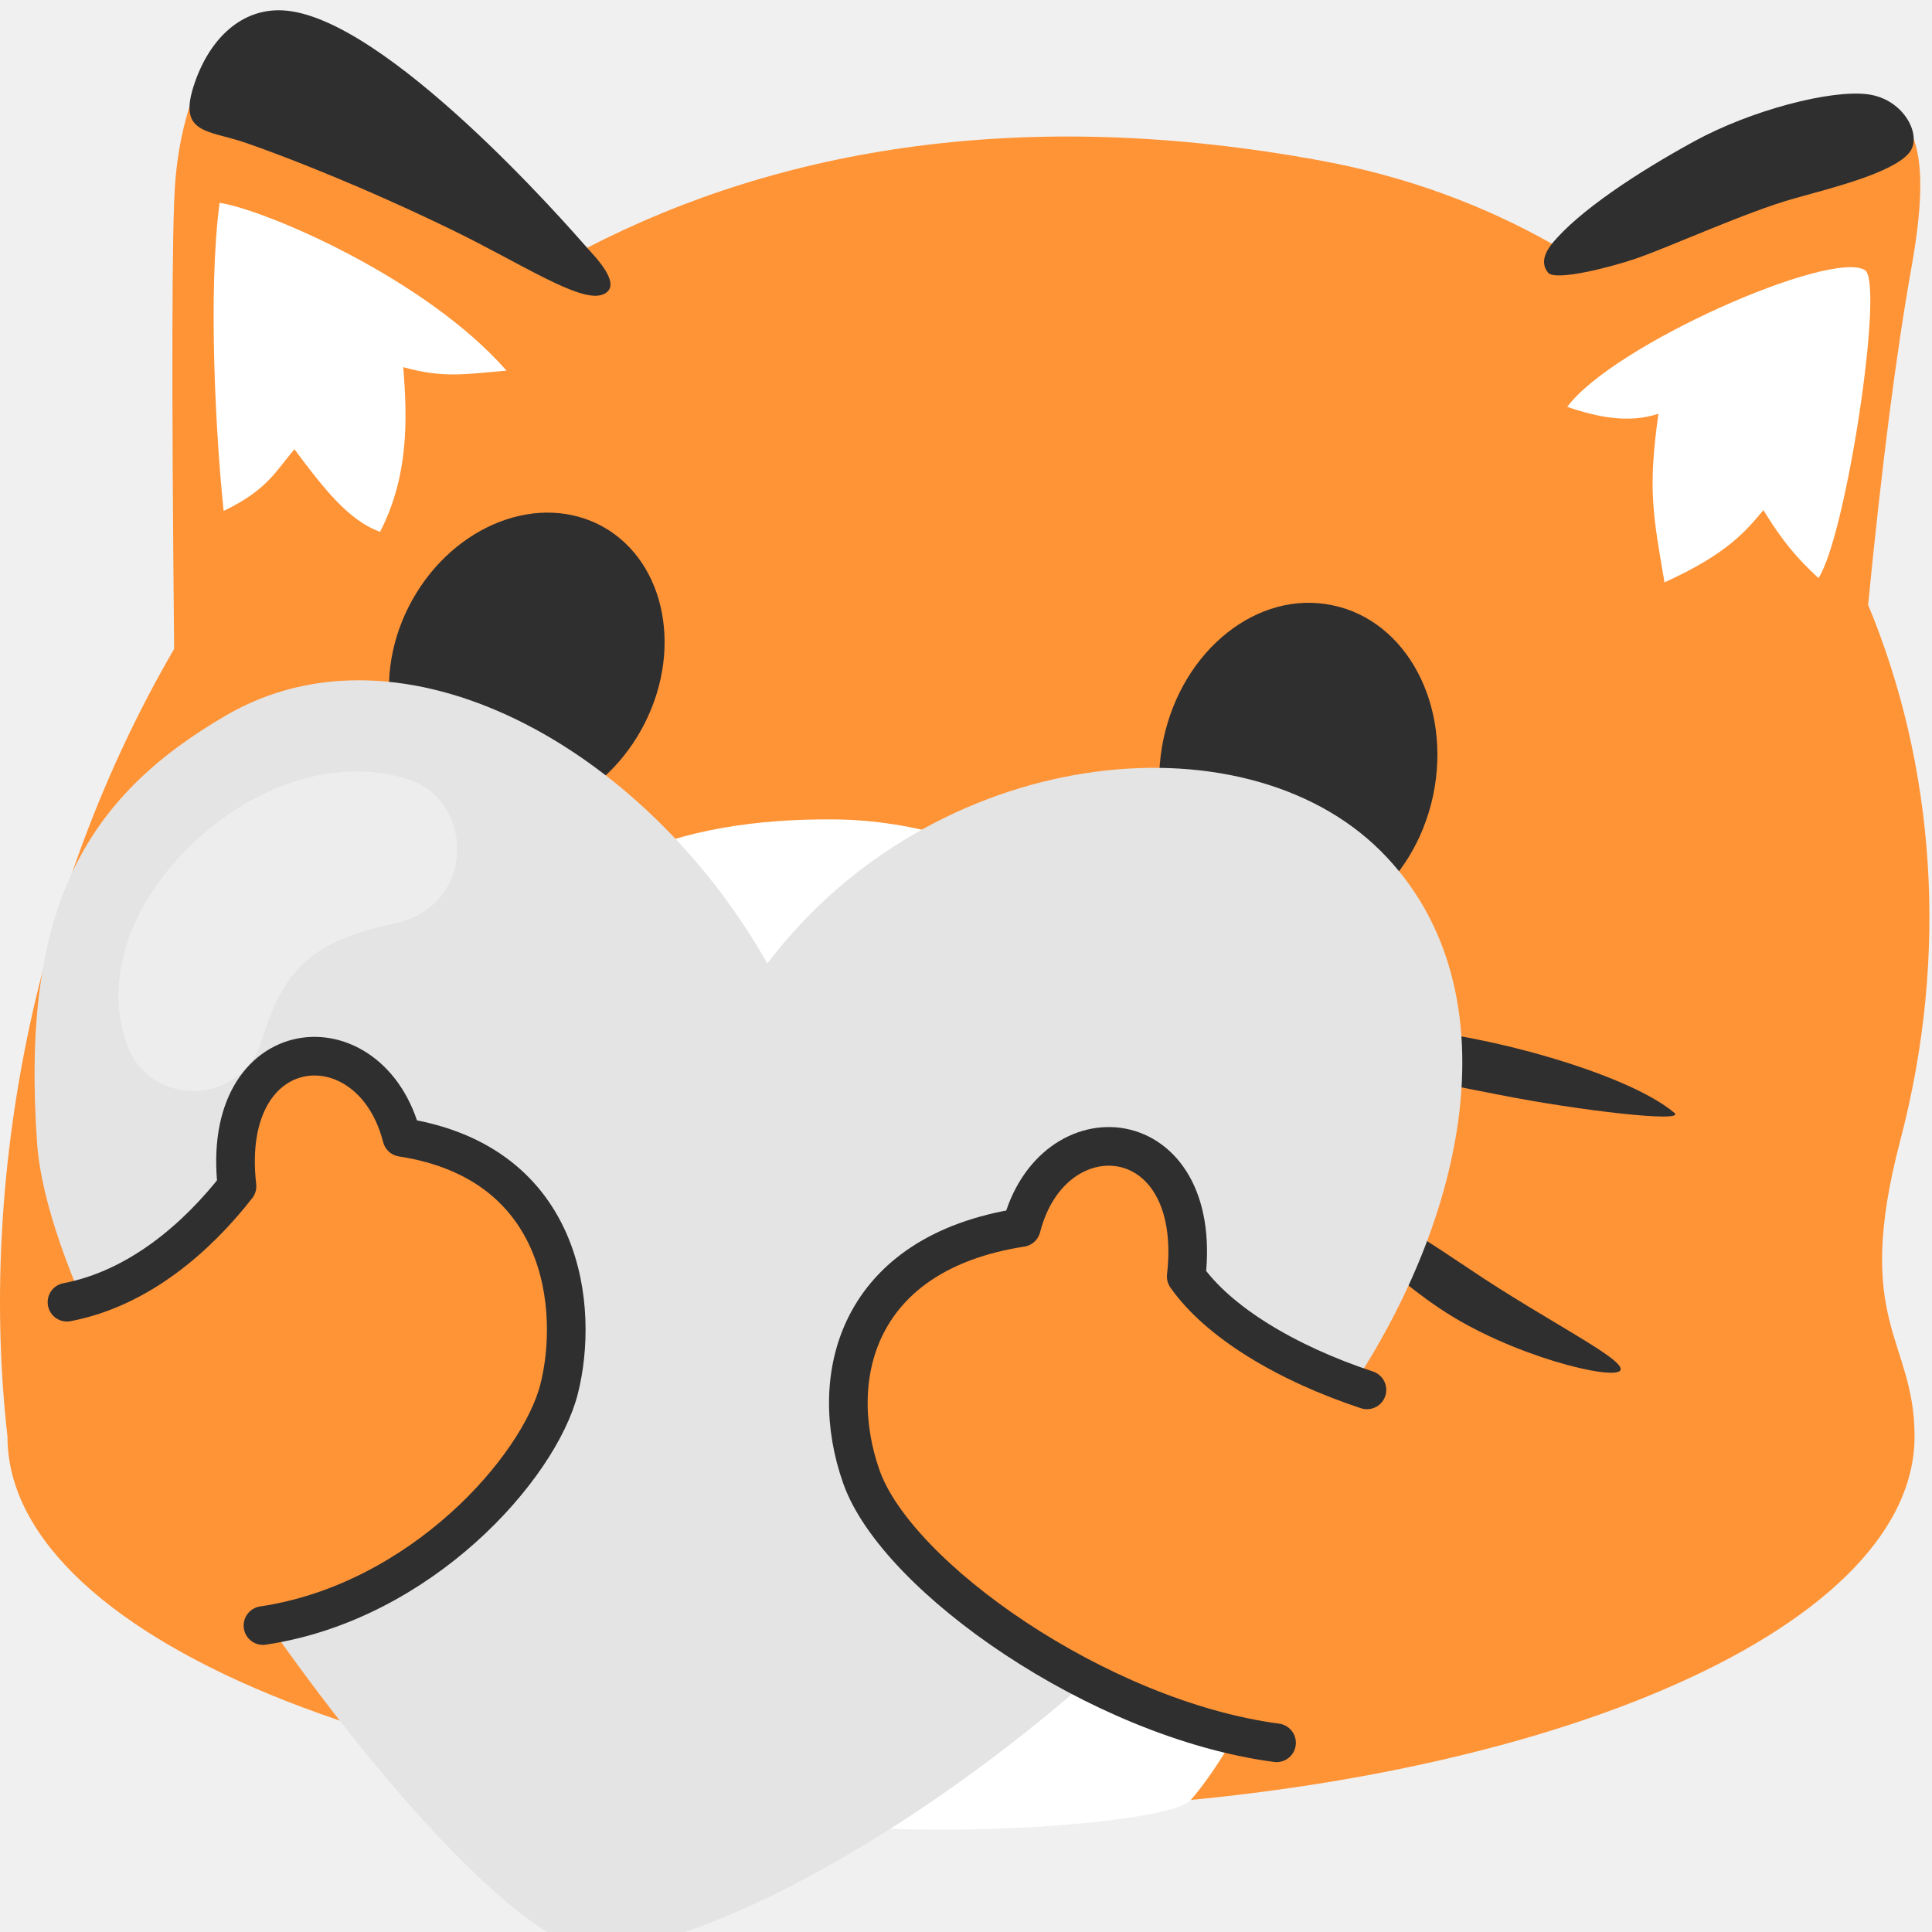
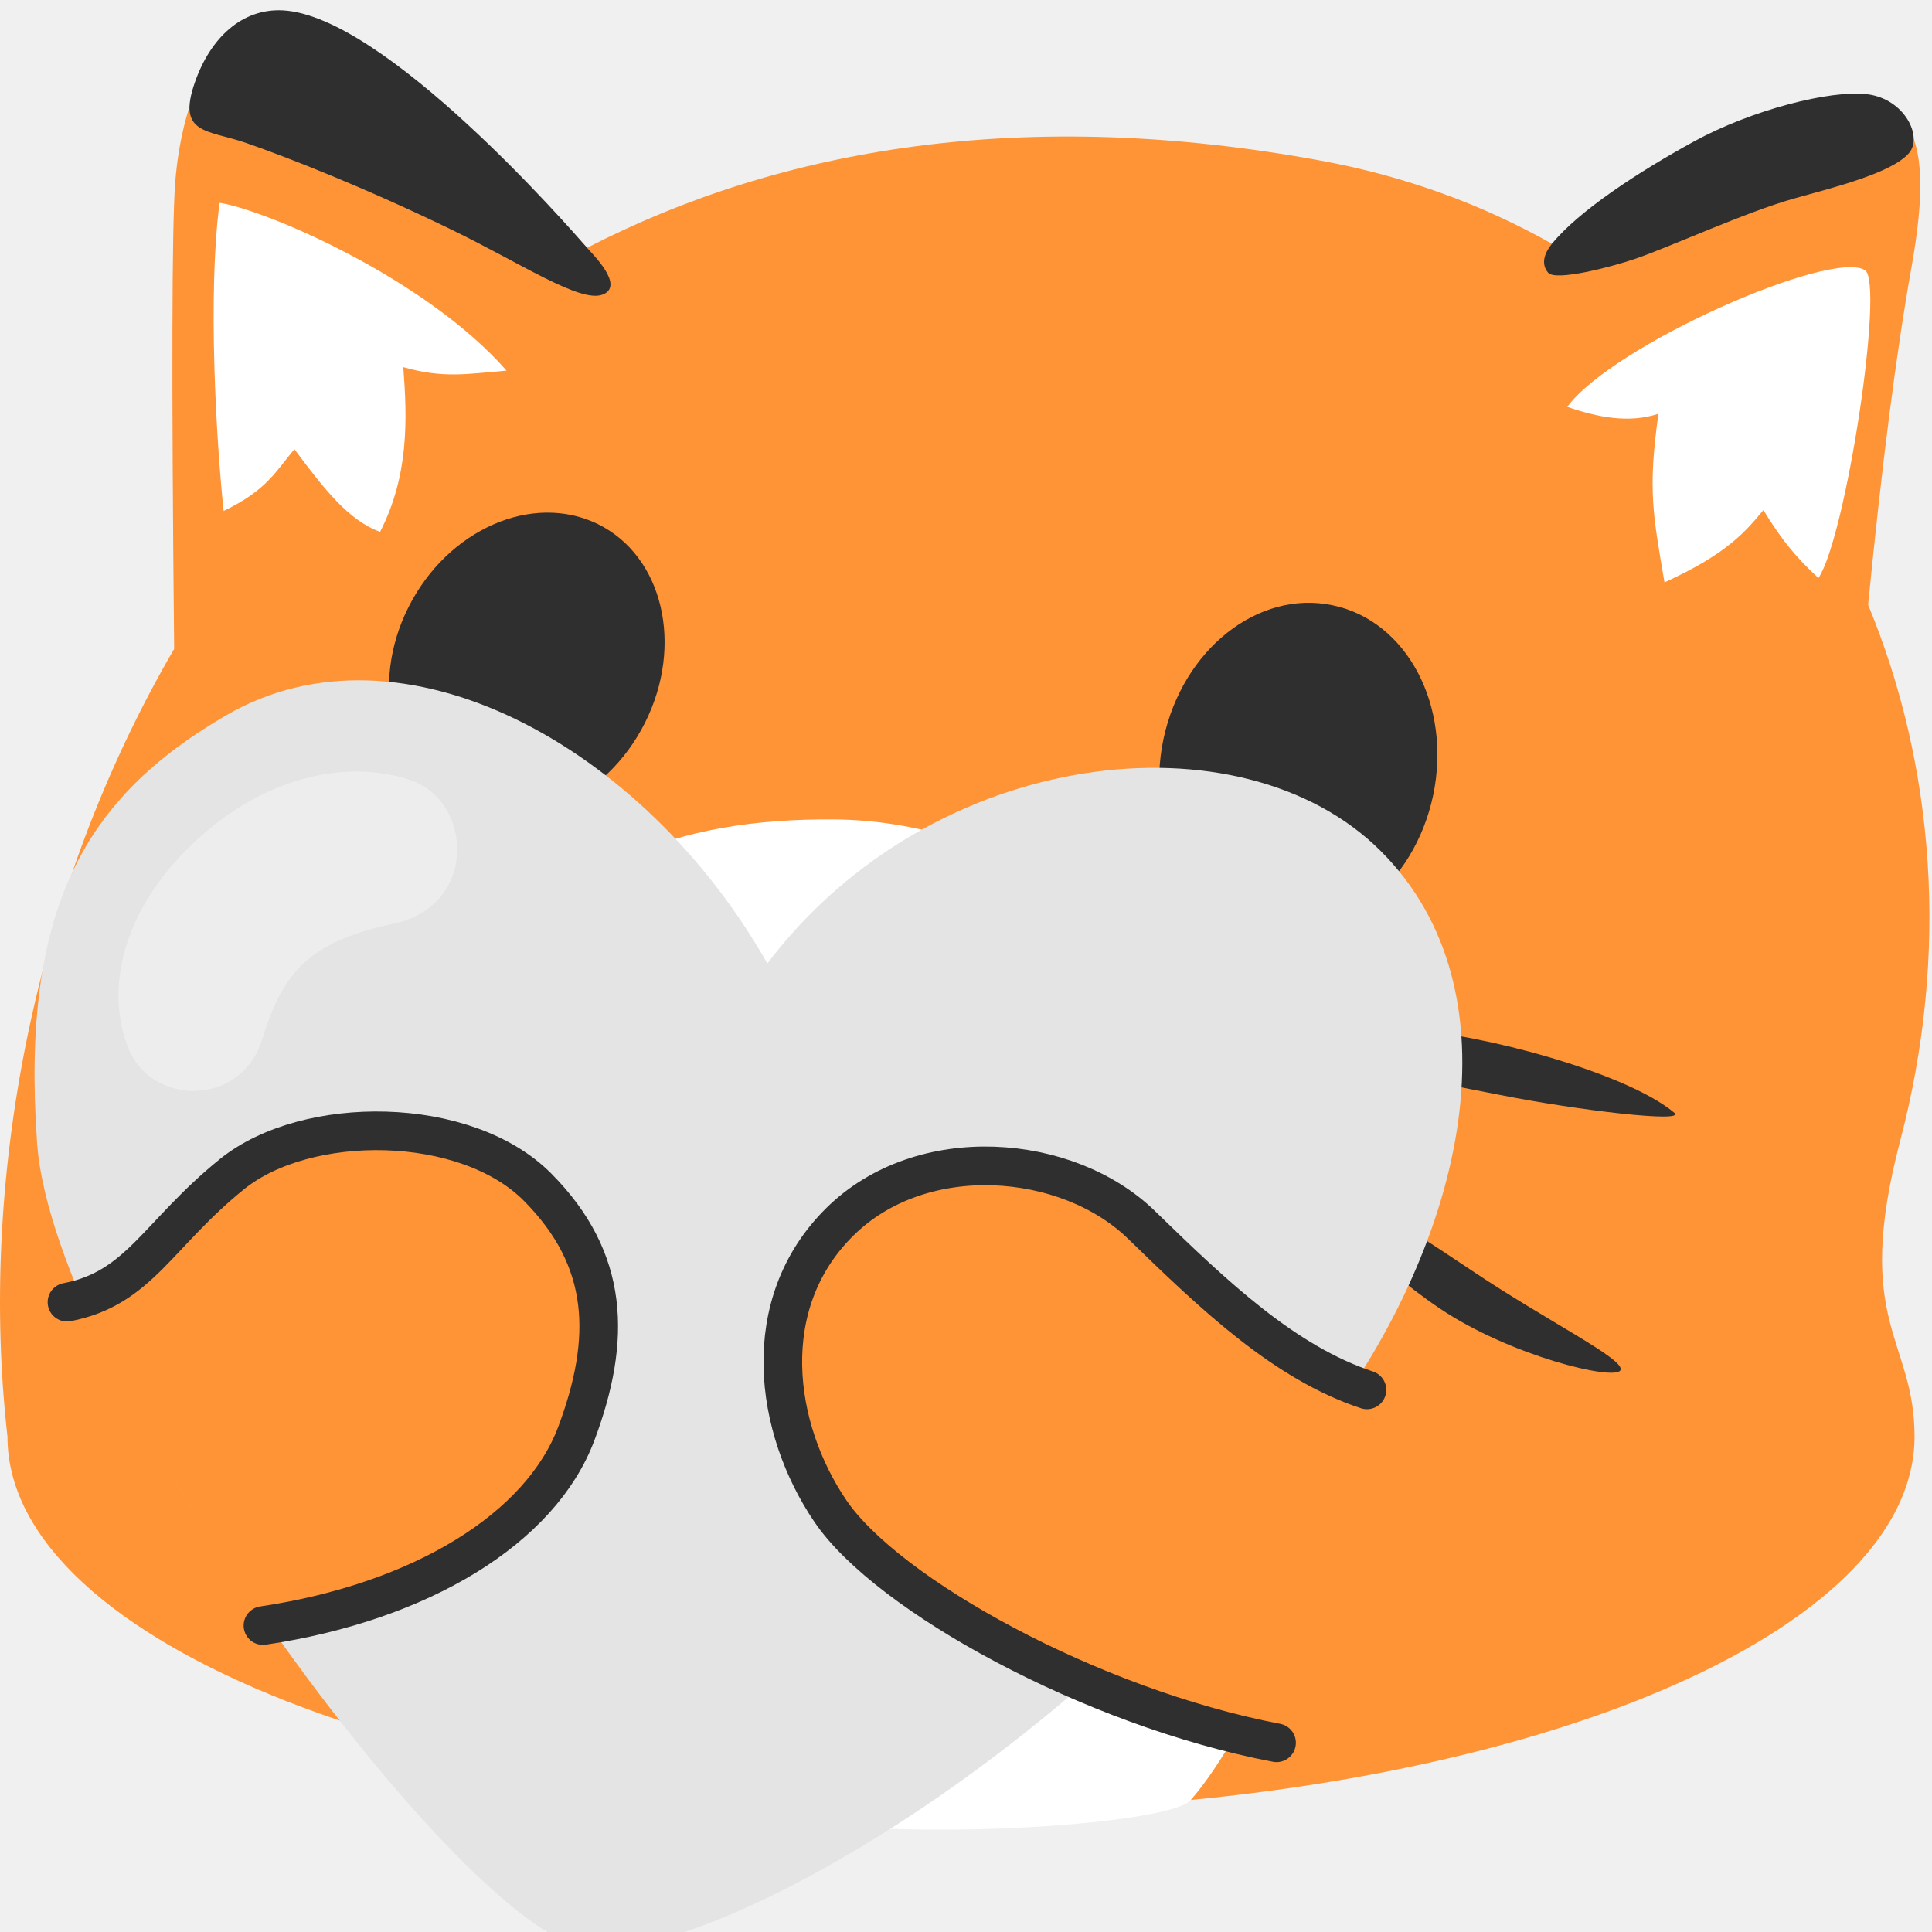
<svg xmlns="http://www.w3.org/2000/svg" width="128px" height="128px" viewBox="0 0 750 750" style="shape-rendering: geometricPrecision">
  <g id="foxcat-white-heart">
    <g id="foxcatblob" transform="translate(0,8.508816)" fill="none">
      <g id="Body">
        <path id="body" fill="#ff9437" d="M227.907,87.691 C303.535,48.64 398.331,32.785 512.805,53.856 C545.561,59.865 575.596,70.937 602.463,86.121 C630.355,64.247 659.534,48.037 690,37.491 C742,19.491 752,39.491 742,95.491 C736.144,128.284 730.546,171.877 725.204,226.273 C751.04,288.613 756.818,361.338 737.696,434.165 C718.989,505.308 743.284,511.074 743.226,549.205 C743.226,554.207 742.578,559.15 741.284,564.034 C722.342,637.236 564.748,694.491 373.093,694.491 C168.614,694.491 2.902,629.41 2.902,549.205 C-8.3,450.296 12.857,337.343 67.602,243.405 C66.574,140.127 66.707,79.822 68,62.491 C70.162,33.524 84,-23.509 137,10.491 C169.904,31.599 200.206,57.333 227.907,87.691 Z" />
        <path id="stomach-floof" fill="white" d="m 130.764,508.453 c 14.299,6.367 21.31,11.98 32.57,26.136 -13.297,-33.305 -14.393,-89.969 13.681,-144.854 32.913,-64.345 87.574,-80.551 146.506,-80.15 62.914,0.428 128.613,39.441 152.426,104.493 24.409,66.679 20.551,124.35 -0.489,142.28 21.226,-5.446 25.183,-7.569 38.938,-8.014 2.894,46.543 -29.825,116.329 -52.21,141.991 -6.785,7.779 -78.321,14.257 -134.308,10.153 -55.987,-4.103 -156.123,-20.307 -161.521,-30.73 -27.187,-52.497 -31.142,-104.123 -35.594,-161.305 z" />
        <path id="ear-floof-right" fill="white" d="m 86.821,189.842 c -2.952,-27.83 -6.196,-84.866 -1.572,-119.62 17.738,2.73 79.763,29.115 111.38,65.136 -15.75,1.353 -24.507,3.039 -40.071,-1.336 1.527,19.895 2.275,41.883 -9.003,63.919 -12.299,-4.394 -22.025,-17.019 -33.268,-32.068 -7.346,8.682 -10.584,15.833 -27.467,23.969 z" />
        <path id="ear-floof-left" fill="white" d="m 608.417,149.437 c 17.698,-24.043 102.243,-61.188 115.539,-53.095 7.68,4.675 -7.346,103.518 -18.032,119.546 -8.348,-7.68 -14.025,-14.359 -21.371,-26.38 -6.679,8.014 -14.025,17.03 -38.402,28.05 -4.341,-25.712 -6.578,-35.686 -2.337,-65.45 -11.539,3.824 -23.709,1.336 -35.396,-2.671 z" />
        <path id="ear-contour-right" fill="#2f2f2f" d="m 75.639,23.485 c -7.058,20.313 4.963,18.308 19.906,23.5 16.509,5.736 45.949,17.284 79.498,33.544 27.215,13.19 50.146,28.648 58.873,25.324 8.727,-3.324 -3.66,-15.471 -6.01,-18.162 C 220.881,79.646 149.297,-2.467 109.773,-4.484 94.005,-5.288 81.681,6.097 75.639,23.485 Z" />
        <path id="ear-contour-left" fill="#2f2f2f" d="m 600.991,97.362 c 2.929,3.431 24.868,-2.333 33.884,-5.427 13.65,-4.683 43.157,-18.233 61.621,-23.394 15.205,-4.25 37.864,-9.849 44.556,-17.605 5.516,-6.394 -1.717,-21.053 -16.119,-22.859 -14.402,-1.805 -45.166,6.196 -67.21,18.255 -22.043,12.059 -44.972,27.148 -55.26,39.789 -2.905,3.569 -4.401,7.81 -1.472,11.241 z" />
      </g>
      <g id="eyes" transform="translate(33,190.4912)">
        <path id="left-eye" d="m 523.331,109.834 c -7.4,34.708 -36.728,57.983 -65.513,51.959 -28.989,-6.093 -46.436,-39.157 -39.172,-73.865 7.4,-34.776 36.728,-58.051 65.649,-51.959 28.853,5.956 46.368,38.952 39.036,73.865 z" style="fill:#2f2f2f" />
        <path id="right-eye" d="M 125.552,36.727 C 140.801,6.428 173.708,-7.921 199.056,4.426 224.338,16.839 232.565,51.342 217.382,81.574 202.2,111.806 169.36,126.222 144.012,113.809 118.73,101.395 110.437,66.825 125.552,36.727 Z" style="fill:#2f2f2f" />
      </g>
      <g id="whiskers" transform="translate(33,190.4912)">
        <g transform="translate(0.391648,152.6595)" style="fill:#2f2f2f">
          <path id="Right-bottom-wisker" d="m 483.608,112.341 c 2.536,-3.92 24.188,8.94 54,29 29.812,20.06 60.606,34.972 58,39 -2.606,4.028 -42.805,-5.701 -70,-24 -27.195,-18.299 -44.536,-40.08 -42,-44 z" />
          <path id="Right-top-wisker" d="m 491.608,57.341 c -2,-6 -2,-10 23,-9 25,1 83,16 102,32 4.699,3.957 -37.129,-0.875 -68,-7 -30.871,-6.125 -55,-10 -57,-16 z" />
          <path id="Left-bottom-wisker" d="m 117.608,60.341 c -19,21 -52,36 -84,53 -32,17 -49.439,8.263 -14,-13 35.439,-21.263 84,-43 98,-40 z" />
          <path id="Left-top-wisker" d="M 122.608,0.341 C 69.608,-1.659 15.608,5.341 6.608,16.341 c 0,3.438 103,3 116,0 13,-3 8.636,-15.674 0,-16 z" />
        </g>
      </g>
      <g id="mouth" transform="translate(33,190.4912)">
        <path d="m 196,176 c 13.333,47.333 23,71.333 29,72 6,0.667 26.667,-18 62,-56 27.333,46 43.667,71.333 49,76 5.333,4.667 28,-15.667 68,-61" style="stroke:#2f2f2f;stroke-width:30;stroke-linecap:round;stroke-linejoin:round" />
      </g>
      <g>
        <g transform="translate(13 255)">
          <path fill="#E4E4E4" d="M523.079 66.934c54.087 54.088 33.802 149.947-23.638 225.507C403 420 266 495 217.379 493.369c-48.621-1.631-209.603-222.173-215.99-313.27C-5 89 20 46 74.858 14.147 142.991-25.411 237 26 284.876 110.508 349 26 468.99 12.847 523.079 66.934z" />
        </g>
        <path d="M74.715 319.095c-27.016 25.776-34 56-25 79s44 23 52-3 18-38 51-45 31-48 6-56-56.985-.776-84 25z" fill-opacity=".34" fill="#FFF" />
      </g>
      <g>
-         <path id="right-arm" fill="#ff9437" stroke="#2f2f2f" stroke-width="15" stroke-linecap="round" stroke-linejoin="round" d="m 26,497 c 28,-5.333 50.638,-25.317 66,-45 -7,-61 52,-66 64,-19 63.802,9.861 68.785,67.112 61.059,97.66 -7.726,30.548 -53.617,82.745 -114.981,91.87" />
-         <path id="left-arm" fill="#ff9437" stroke="#2f2f2f" stroke-width="15" stroke-linecap="round" stroke-linejoin="round" d="m 530.651,531.043 c -31.778,-10.528 -57.873,-26.529 -70.162,-44.029 7,-61 -52,-66 -64,-19 -63.802,9.861 -75.802,57.929 -62.099,96.783 13.704,38.854 92.247,94.121 161.167,103.247" />
+         <path id="right-arm" fill="#ff9437" stroke="#2f2f2f" stroke-width="15" stroke-linecap="round" stroke-linejoin="round" d="m 26,497 c 28,-5.333 35.081,-26.258 64,-49.667 28.919,-23.409 90.773,-23.093 118.676,5.004 27.903,28.098 28.852,58.816 15.051,95.66 -13.801,36.844 -60.285,65.408 -121.648,74.534" />
+         <path id="left-arm" fill="#ff9437" stroke="#2f2f2f" stroke-width="15" stroke-linecap="round" stroke-linejoin="round" d="m 530.651,531.043 c -31.778,-10.528 -58.849,-36.117 -87.498,-64.032 -28.649,-27.915 -85.442,-32.761 -117.343,-0.997 -31.901,31.764 -25.384,79.793 -3.422,112.119 21.962,32.326 100.915,76.118 173.169,89.911" />
      </g>
    </g>
  </g>
</svg>
